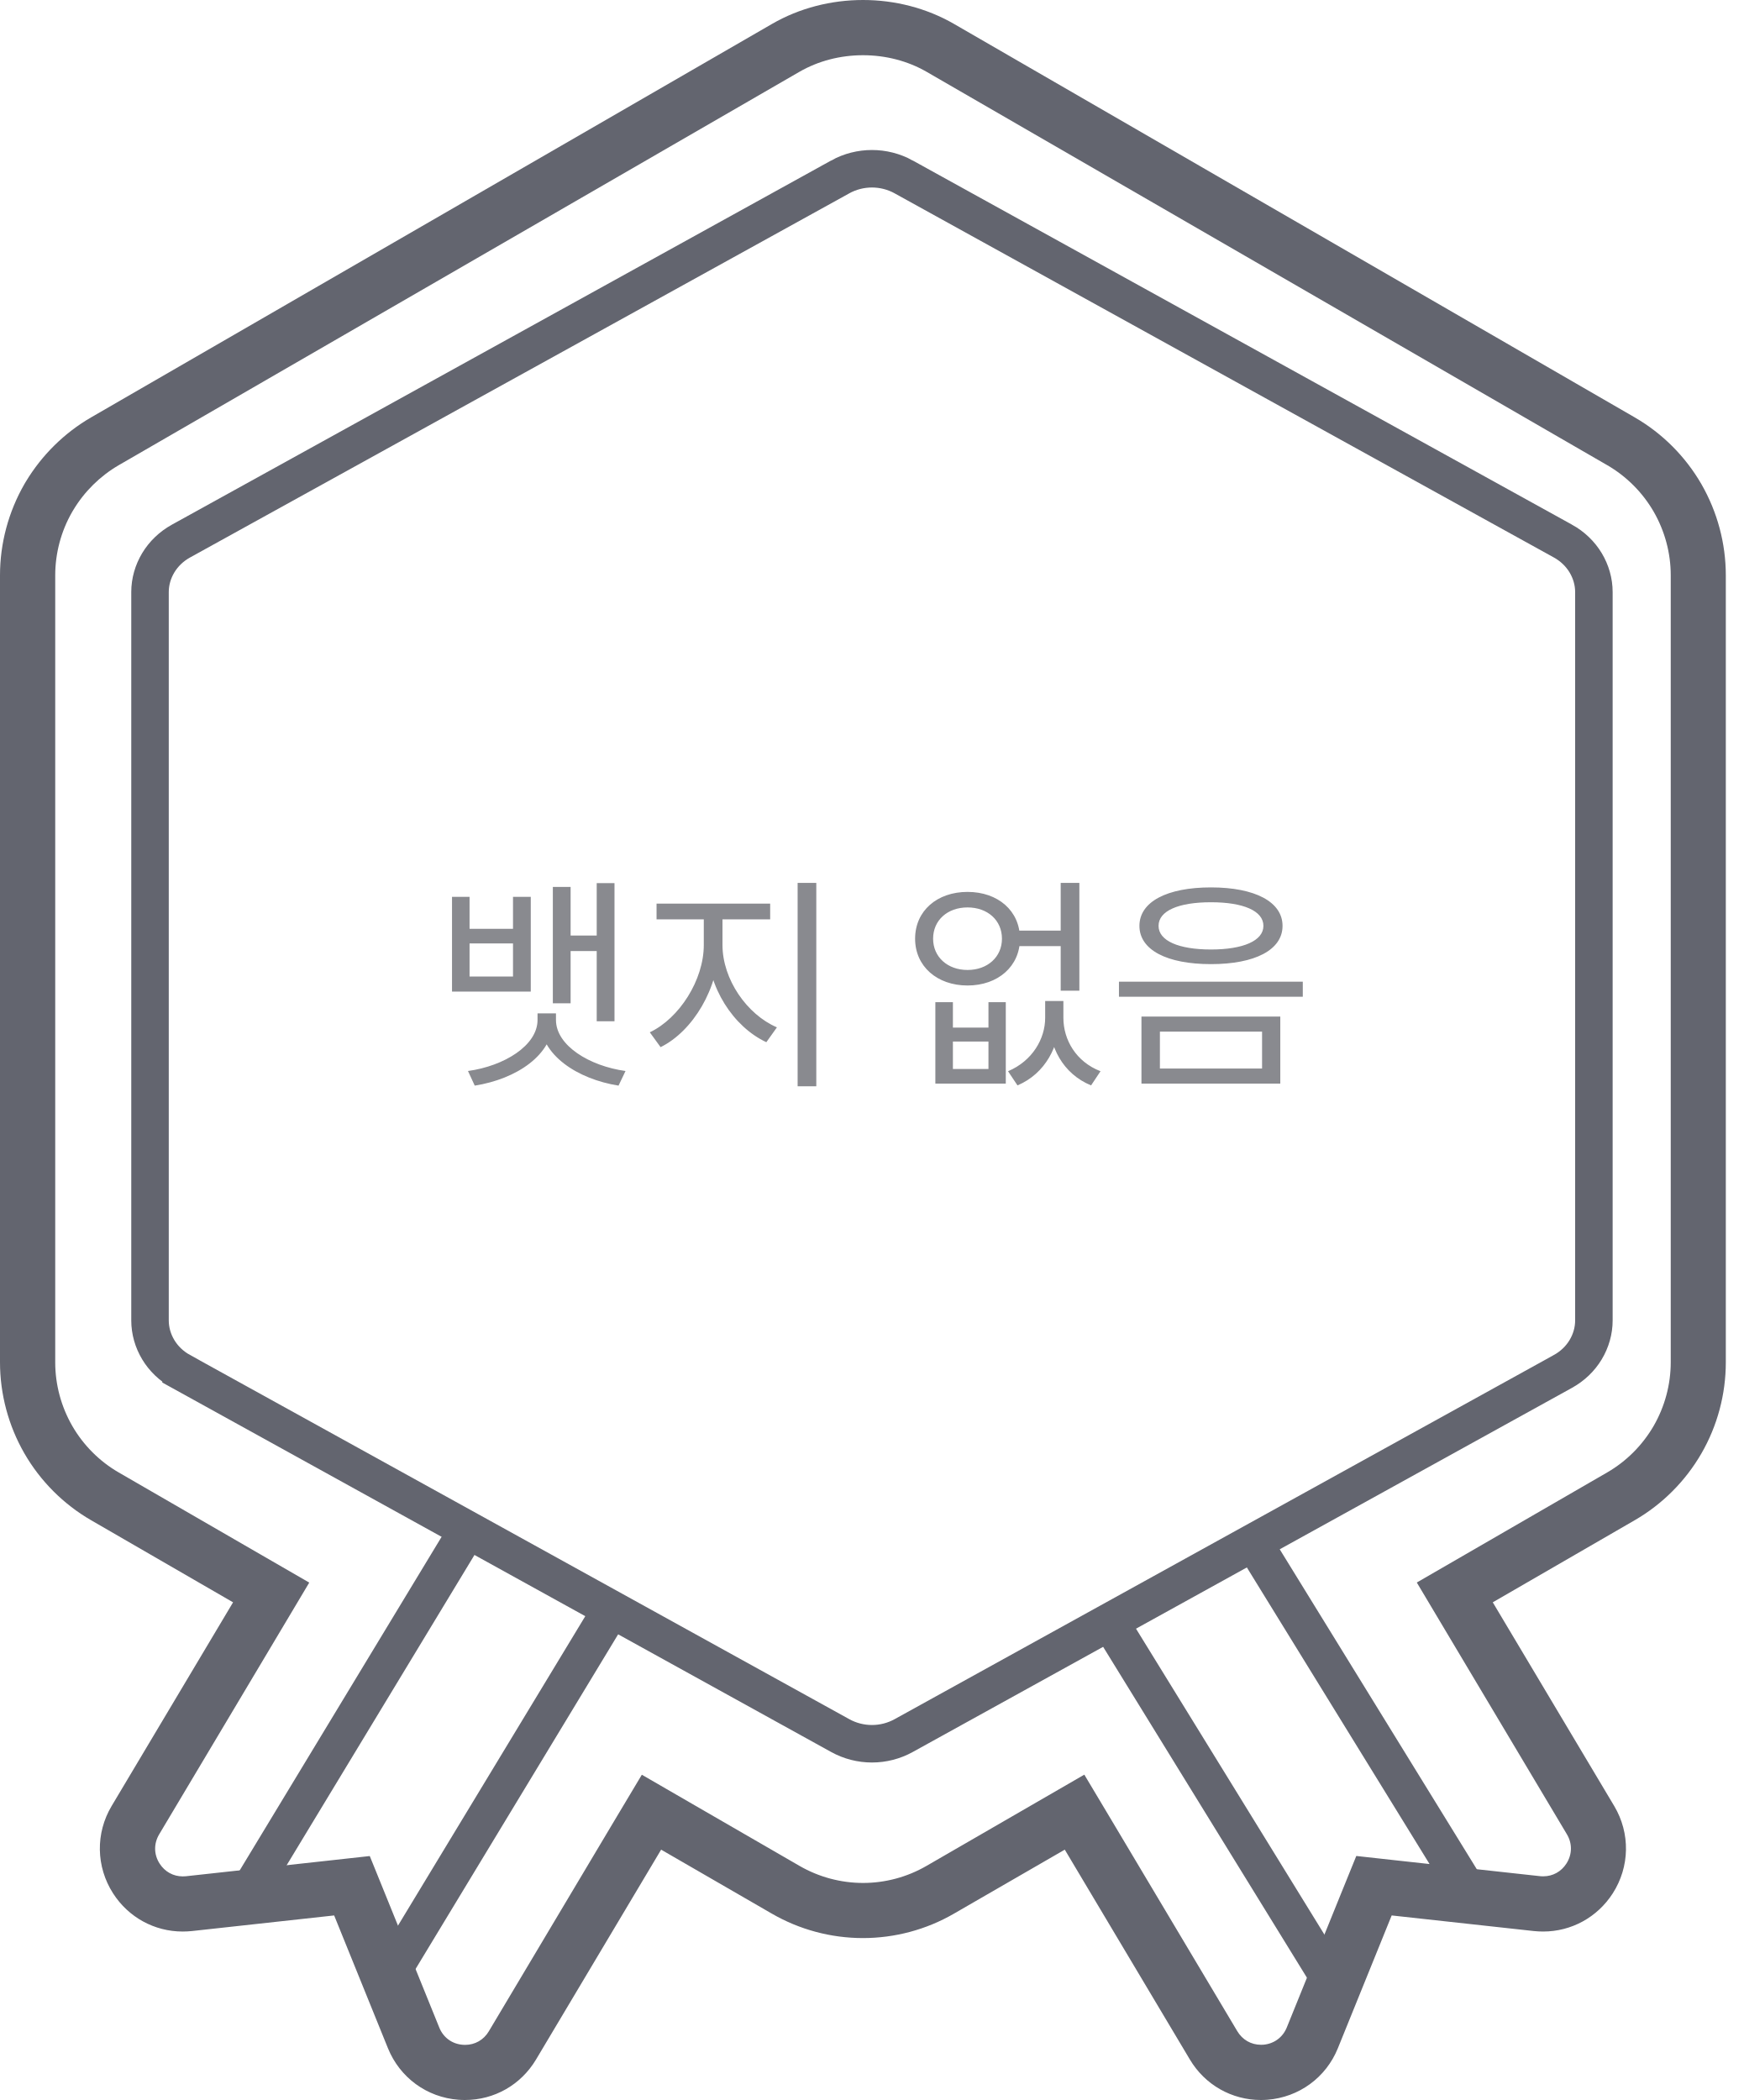
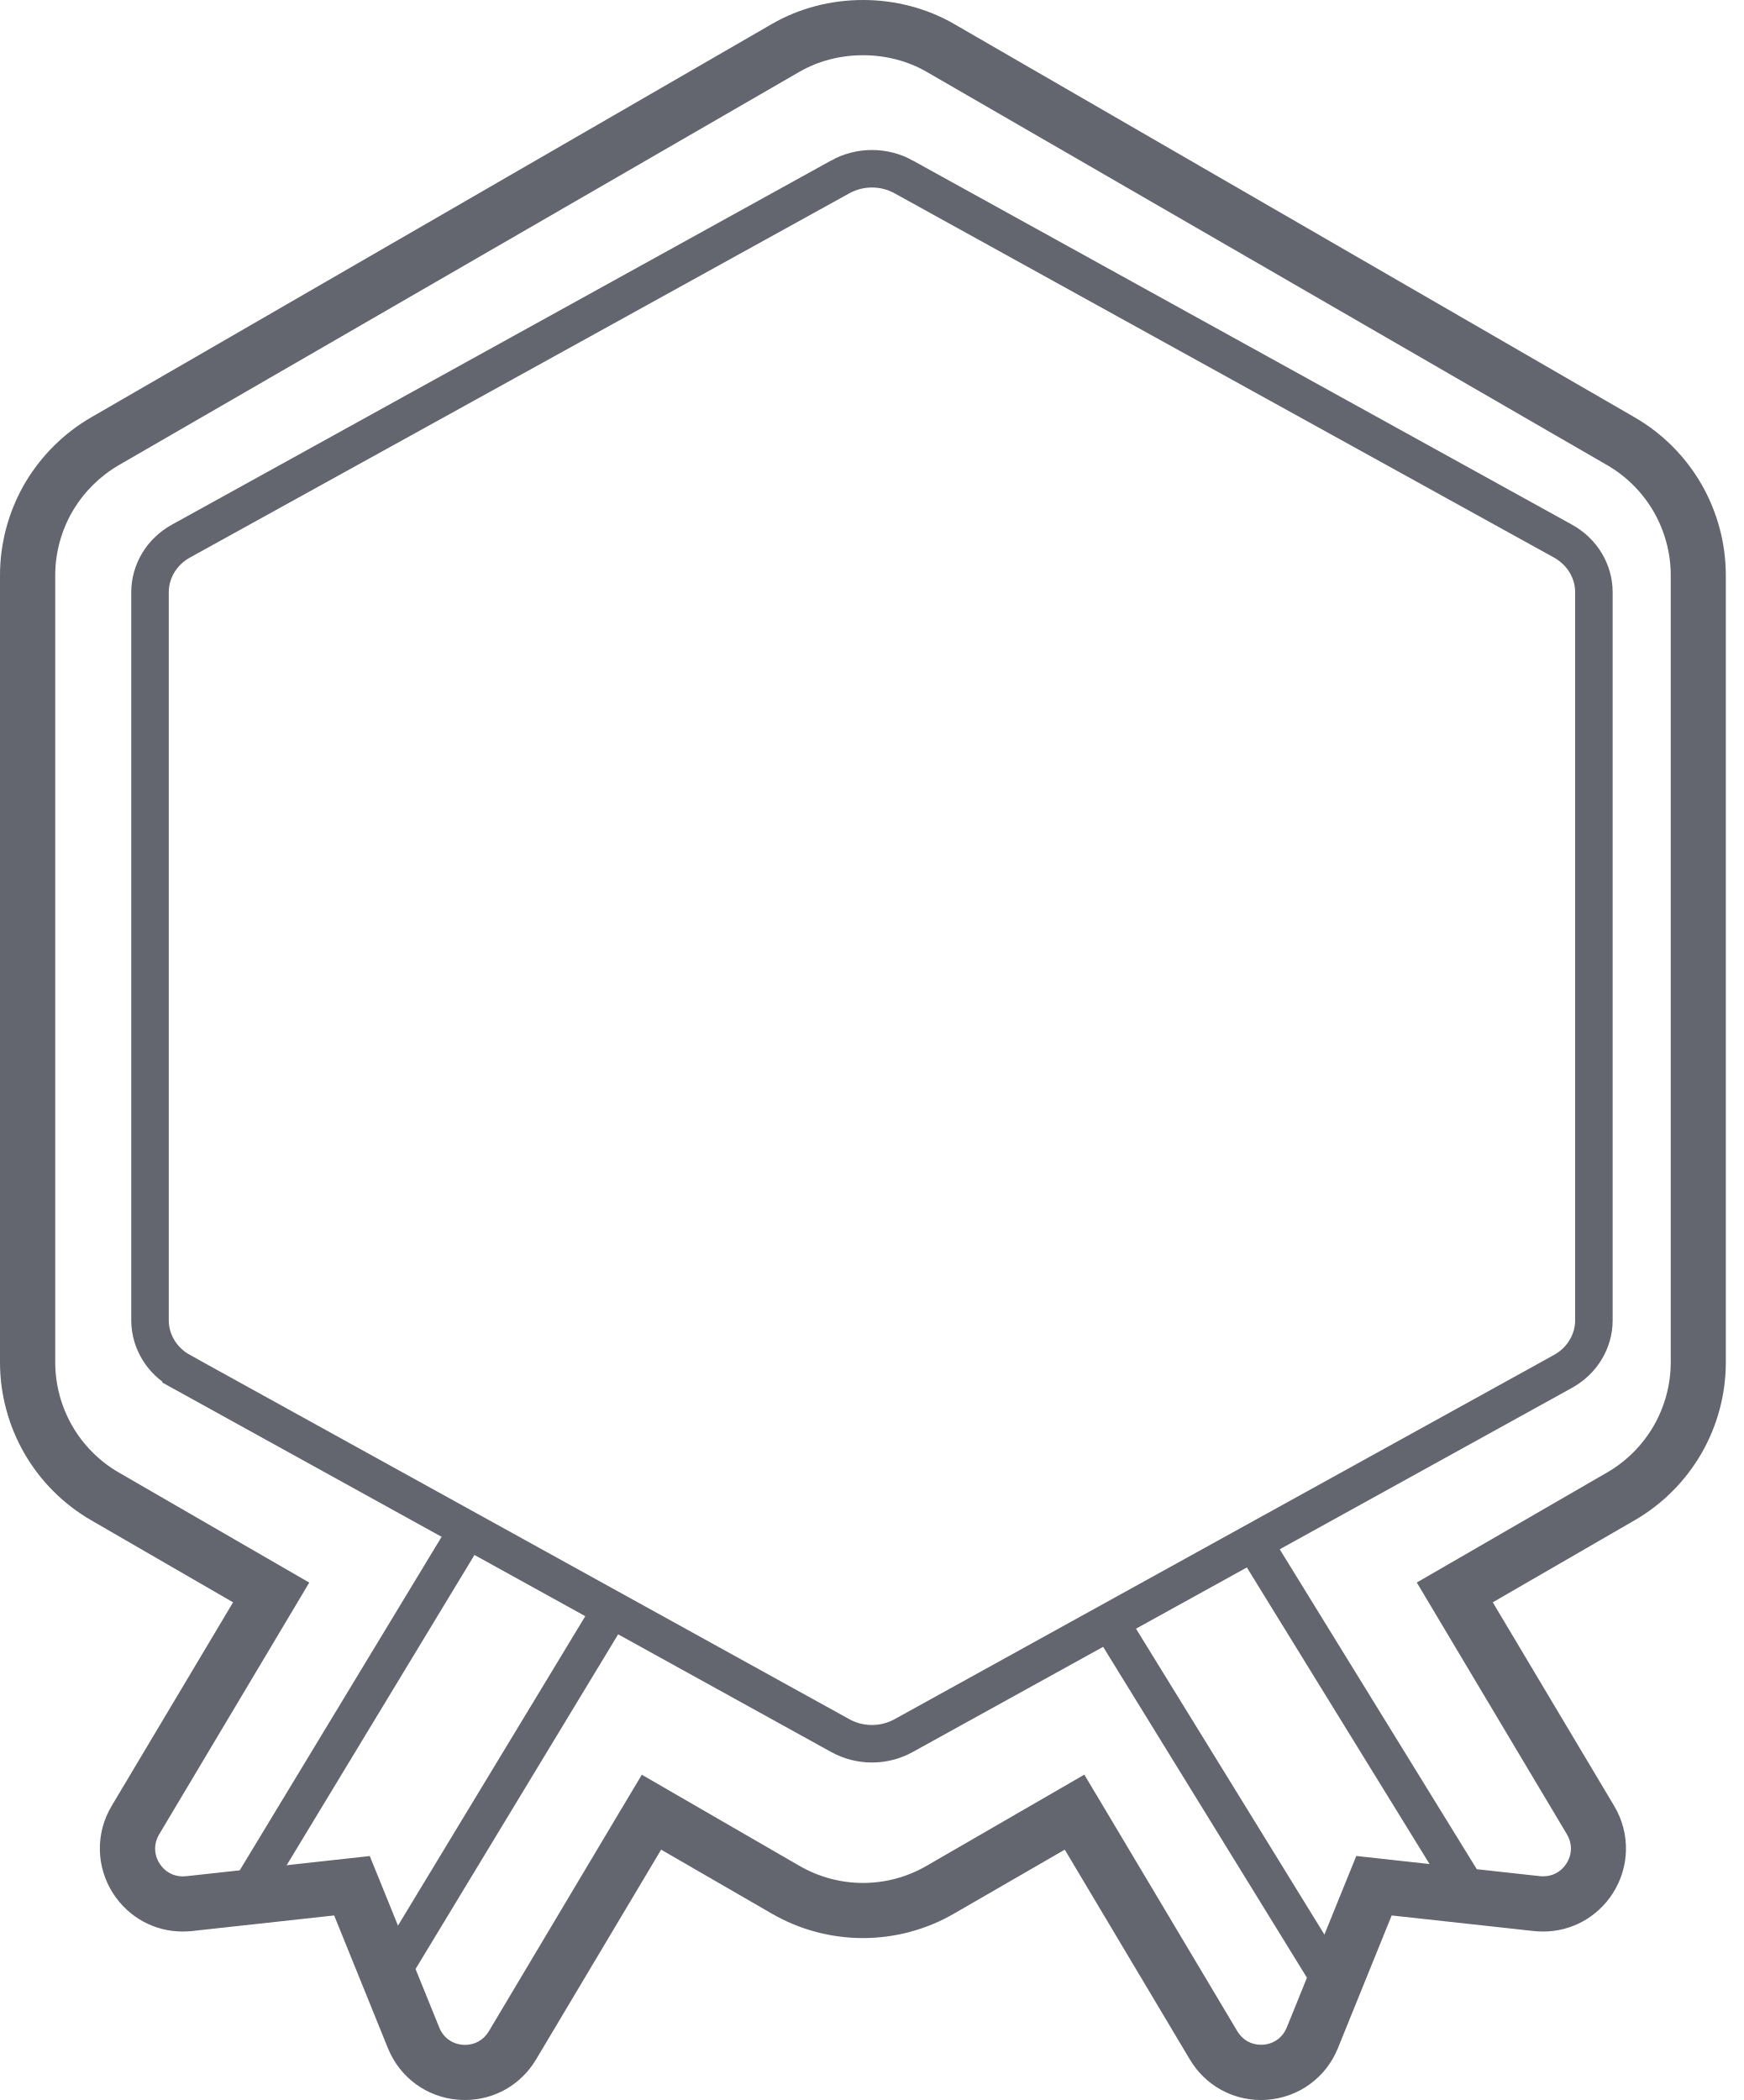
<svg xmlns="http://www.w3.org/2000/svg" width="93" height="112" viewBox="0 0 93 112" fill="none">
-   <path d="M28.666 54.048V54.396C28.666 55.764 26.878 56.856 24.957 57.12L25.317 57.9C27.526 57.552 29.506 56.268 29.506 54.396V54.048H28.666ZM28.797 54.048V54.396C28.797 56.268 30.802 57.552 32.986 57.9L33.358 57.12C31.438 56.856 29.649 55.764 29.649 54.396V54.048H28.797ZM24.105 47.832V52.884H28.305V47.832H27.358V49.536H25.041V47.832H24.105ZM25.041 50.316H27.358V52.08H25.041V50.316ZM31.822 47.1V54.468H32.77V47.1H31.822ZM30.105 49.896V50.724H32.157V49.896H30.105ZM29.482 47.304V53.508H30.43V47.304H29.482ZM37.532 48.636V50.4C37.532 52.272 36.224 54.312 34.653 55.056L35.228 55.848C36.956 54.996 38.337 52.692 38.337 50.4V48.636H37.532ZM37.724 48.636V50.4C37.724 52.656 39.117 54.768 40.868 55.584L41.432 54.792C39.837 54.108 38.529 52.236 38.529 50.4V48.636H37.724ZM35.013 48.192V49.032H41.072V48.192H35.013ZM42.536 47.088V57.936H43.532V47.088H42.536ZM49.881 53.448V57.792H53.637V53.448H52.713V54.804H50.817V53.448H49.881ZM50.817 55.548H52.713V57.012H50.817V55.548ZM55.737 53.388V54.288C55.737 55.392 55.065 56.58 53.757 57.132L54.261 57.888C55.761 57.252 56.505 55.764 56.505 54.288V53.388H55.737ZM55.941 53.388V54.288C55.941 55.824 56.673 57.264 58.185 57.888L58.689 57.132C57.381 56.628 56.709 55.452 56.709 54.288V53.388H55.941ZM54.093 49.632V50.46H57.009V49.632H54.093ZM51.597 47.568C49.977 47.568 48.801 48.576 48.801 50.064C48.801 51.54 49.977 52.56 51.597 52.56C53.217 52.56 54.393 51.54 54.393 50.064C54.393 48.576 53.217 47.568 51.597 47.568ZM51.597 48.396C52.665 48.396 53.433 49.08 53.433 50.064C53.433 51.036 52.665 51.732 51.597 51.732C50.529 51.732 49.761 51.036 49.761 50.064C49.761 49.08 50.529 48.396 51.597 48.396ZM56.565 47.088V52.836H57.561V47.088H56.565ZM64.58 47.328C62.228 47.328 60.764 48.096 60.764 49.38C60.764 50.664 62.228 51.42 64.58 51.42C66.92 51.42 68.396 50.664 68.396 49.38C68.396 48.096 66.92 47.328 64.58 47.328ZM64.58 48.12C66.296 48.12 67.376 48.576 67.376 49.38C67.376 50.172 66.296 50.64 64.58 50.64C62.852 50.64 61.784 50.172 61.784 49.38C61.784 48.576 62.852 48.12 64.58 48.12ZM60.872 54.216V57.792H68.276V54.216H60.872ZM67.304 55.02V56.988H61.856V55.02H67.304ZM59.672 52.356V53.16H69.476V52.356H59.672Z" fill="#898A8F" />
  <path d="M46.022 2.945C47.236 2.945 48.408 3.252 49.404 3.824L85.712 24.81C86.737 25.404 87.594 26.262 88.187 27.288C88.783 28.323 89.098 29.497 89.098 30.683V72.652C89.098 73.838 88.783 75.012 88.191 76.042C87.594 77.073 86.737 77.935 85.712 78.528L78.14 82.907L75.556 84.401L77.085 86.967L83.56 97.828C83.855 98.32 83.846 98.905 83.535 99.389C83.258 99.822 82.808 100.07 82.3 100.07C82.245 100.07 82.186 100.07 82.128 100.062L74.539 99.229L72.329 98.985L71.493 101.046L68.623 108.13C68.409 108.66 67.938 109.005 67.371 109.051C67.329 109.051 67.291 109.055 67.249 109.055C66.72 109.055 66.258 108.79 65.984 108.332L59.312 97.138L57.825 94.648L55.316 96.099L49.408 99.515C48.383 100.108 47.215 100.424 46.026 100.424C44.837 100.424 43.665 100.108 42.639 99.515L36.736 96.103L34.228 94.652L32.74 97.142L26.068 108.336C25.795 108.795 25.332 109.06 24.803 109.06C24.765 109.06 24.723 109.06 24.681 109.055C24.11 109.013 23.639 108.668 23.425 108.134L20.555 101.05L19.719 98.989L17.509 99.233L9.916 100.066C9.857 100.07 9.803 100.074 9.744 100.074C9.24 100.074 8.79 99.826 8.513 99.393C8.202 98.909 8.193 98.329 8.488 97.832L14.963 86.971L16.492 84.405L13.908 82.912L6.332 78.532C5.307 77.939 4.45 77.081 3.857 76.055C3.261 75.02 2.945 73.846 2.945 72.66V30.687C2.945 29.505 3.256 28.335 3.845 27.309L3.908 27.204C4.5 26.215 5.34 25.387 6.332 24.81L42.635 3.828C43.635 3.252 44.808 2.945 46.022 2.945ZM46.022 0C44.333 0 42.639 0.425 41.165 1.279L4.857 22.261C3.433 23.086 2.231 24.272 1.378 25.689L1.298 25.824C0.45 27.301 0 28.983 0 30.683V72.652C0 74.355 0.45 76.038 1.303 77.519C2.155 78.995 3.387 80.228 4.857 81.078L12.429 85.457L5.954 96.318C5.088 97.769 5.118 99.557 6.03 100.979C6.853 102.262 8.24 103.015 9.74 103.015C9.904 103.015 10.067 103.006 10.231 102.99L17.82 102.157L20.689 109.24C21.324 110.805 22.765 111.861 24.45 111.987C24.564 111.996 24.681 112 24.795 112C26.362 112 27.778 111.192 28.585 109.842L35.257 98.648L41.16 102.06C42.635 102.914 44.316 103.364 46.018 103.364C47.719 103.364 49.404 102.914 50.875 102.06L56.783 98.648L63.455 109.842C64.262 111.197 65.69 112 67.245 112C67.359 112 67.472 111.996 67.585 111.987C69.27 111.857 70.712 110.805 71.346 109.24L74.216 102.157L81.804 102.99C81.968 103.006 82.132 103.015 82.296 103.015C83.792 103.015 85.182 102.262 86.006 100.979C86.918 99.557 86.947 97.769 86.082 96.318L79.607 85.457L87.178 81.078C88.649 80.228 89.88 78.995 90.733 77.519C91.586 76.042 92.035 74.36 92.035 72.656V30.687C92.035 28.983 91.586 27.305 90.733 25.82C89.88 24.343 88.649 23.111 87.178 22.261L50.875 1.275C49.4 0.425 47.711 0 46.022 0Z" fill="#63656F" />
  <path d="M83.345 28.855L83.346 28.855C83.865 29.142 84.278 29.546 84.56 30.015C84.844 30.488 85 31.026 85 31.578V70.422C85 70.974 84.844 71.512 84.56 71.985C84.278 72.454 83.865 72.858 83.346 73.144L83.345 73.145L48.189 92.566C47.667 92.854 47.086 93 46.5 93C45.914 93 45.333 92.854 44.811 92.566L9.655 73.145L9.655 73.144C9.135 72.858 8.722 72.454 8.44 71.985C8.156 71.512 8 70.974 8 70.422V31.578C8 31.026 8.156 30.488 8.44 30.015C8.722 29.546 9.135 29.142 9.655 28.855L9.655 28.855L44.811 9.434C44.811 9.434 44.811 9.433 44.811 9.433C45.333 9.146 45.918 9 46.5 9C47.082 9 47.667 9.146 48.189 9.433C48.189 9.433 48.189 9.434 48.189 9.434L83.345 28.855Z" stroke="#63656F" stroke-width="2" />
  <path d="M13.5 100.5L25 81.5" stroke="#63656F" stroke-width="2" stroke-linejoin="round" />
  <path d="M70.901 105.526L59.254 86.615" stroke="#63656F" stroke-width="2" stroke-linejoin="round" />
  <path d="M21 105L32.5 86" stroke="#63656F" stroke-width="2" stroke-linejoin="round" />
  <path d="M78.331 100.91L66.684 82" stroke="#63656F" stroke-width="2" stroke-linejoin="round" />
</svg>
